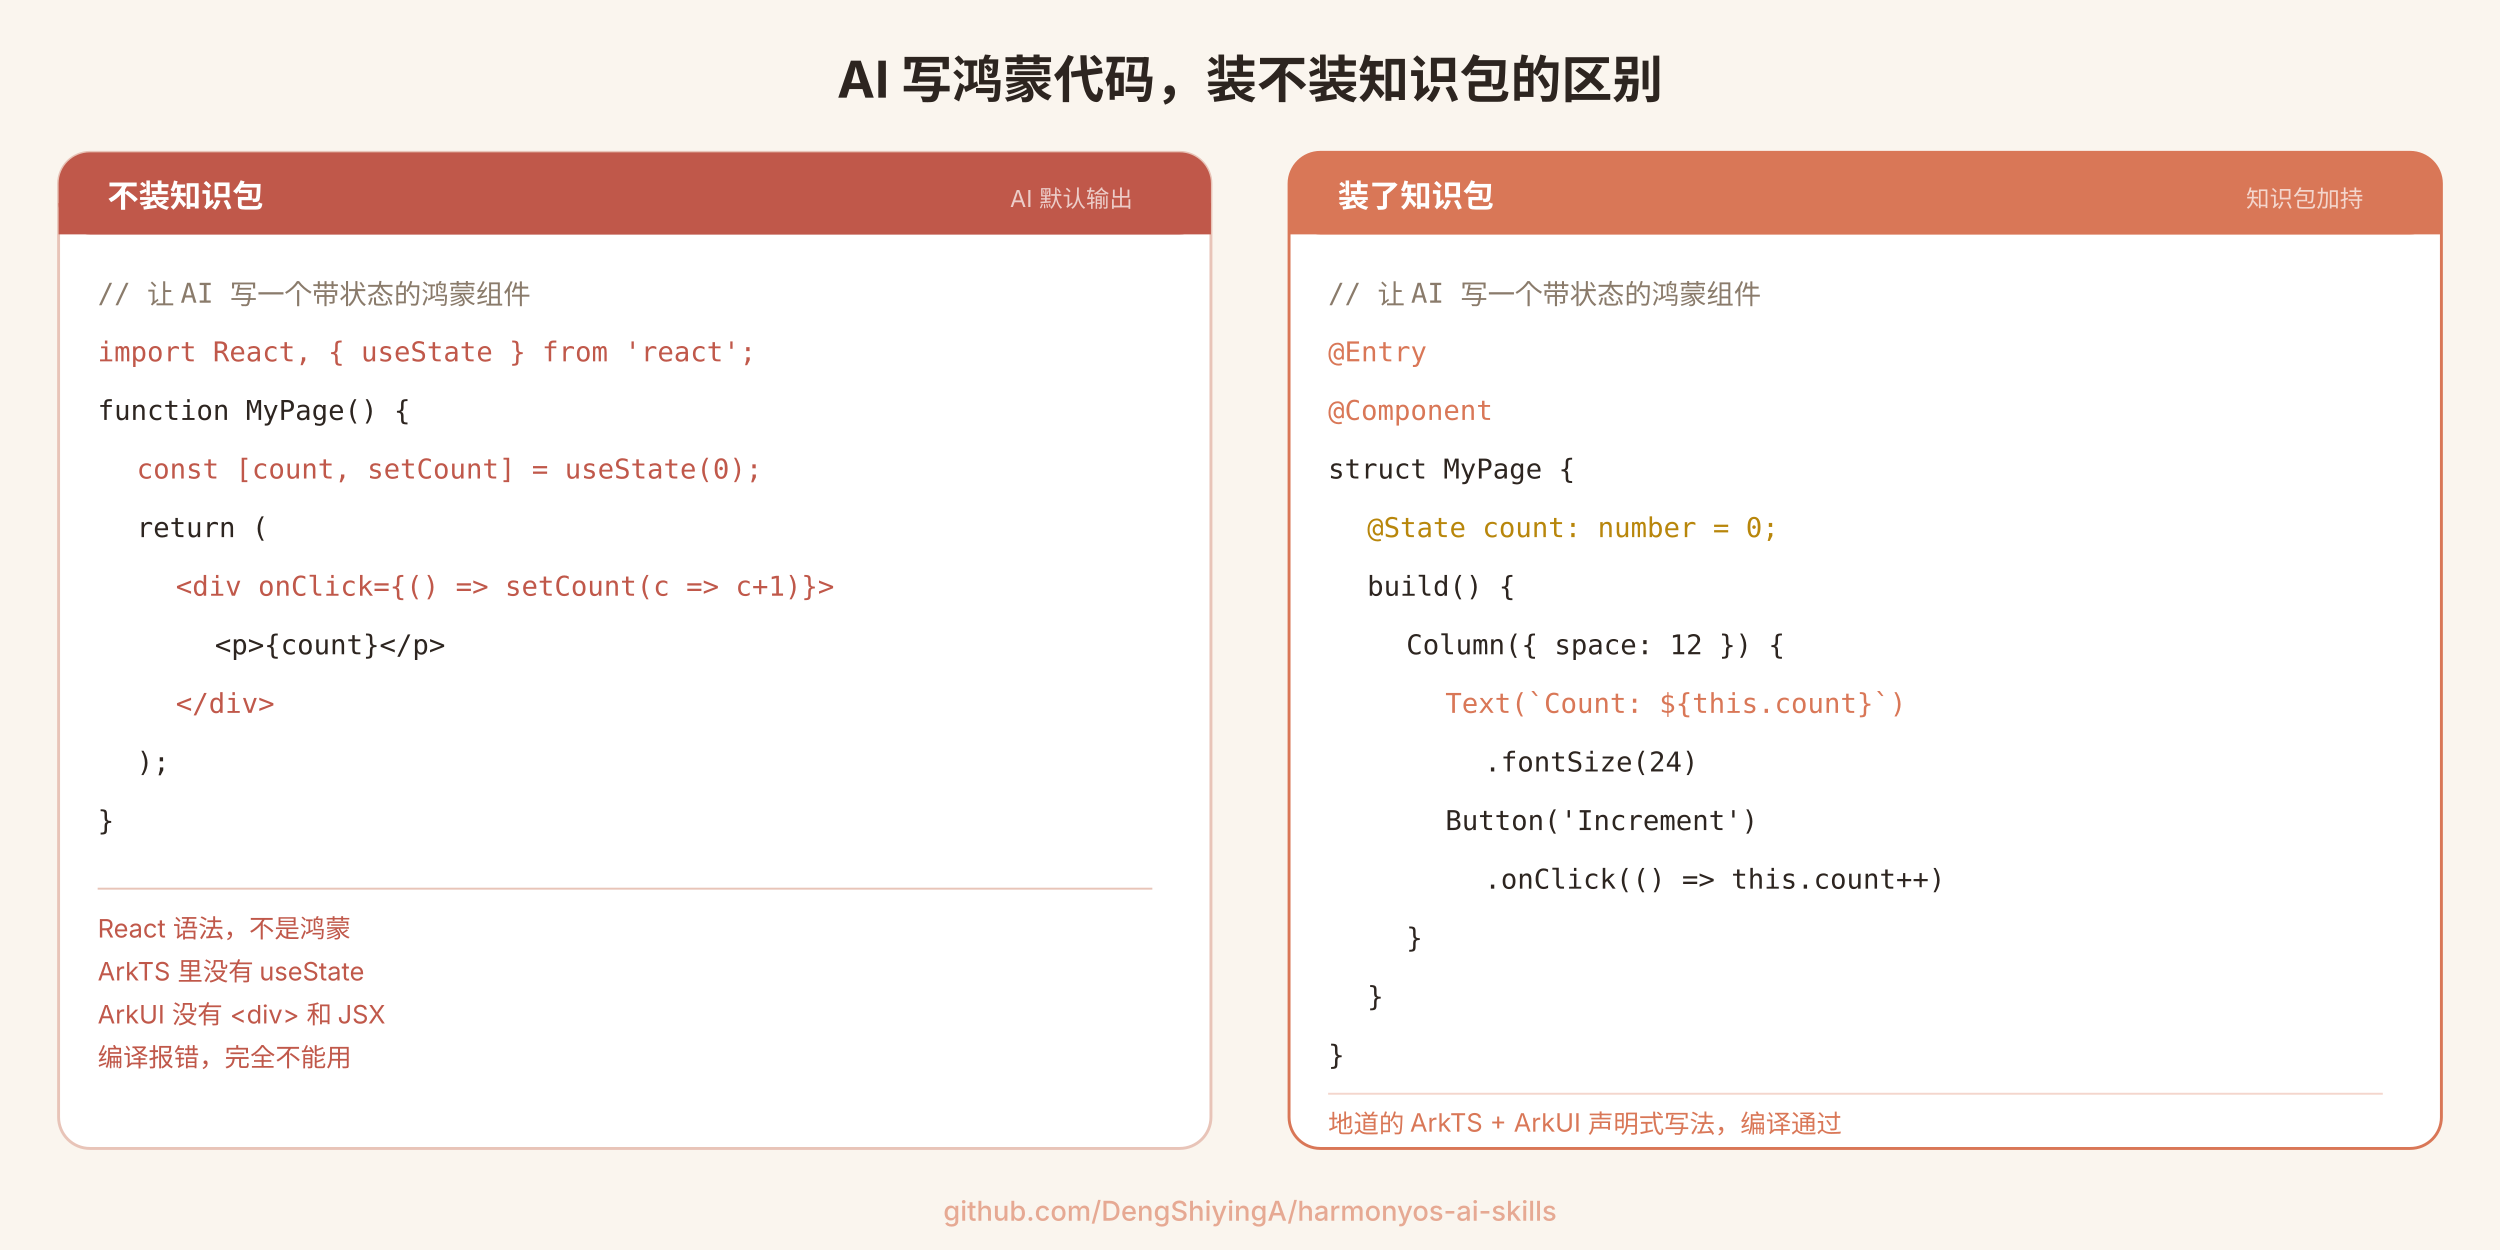
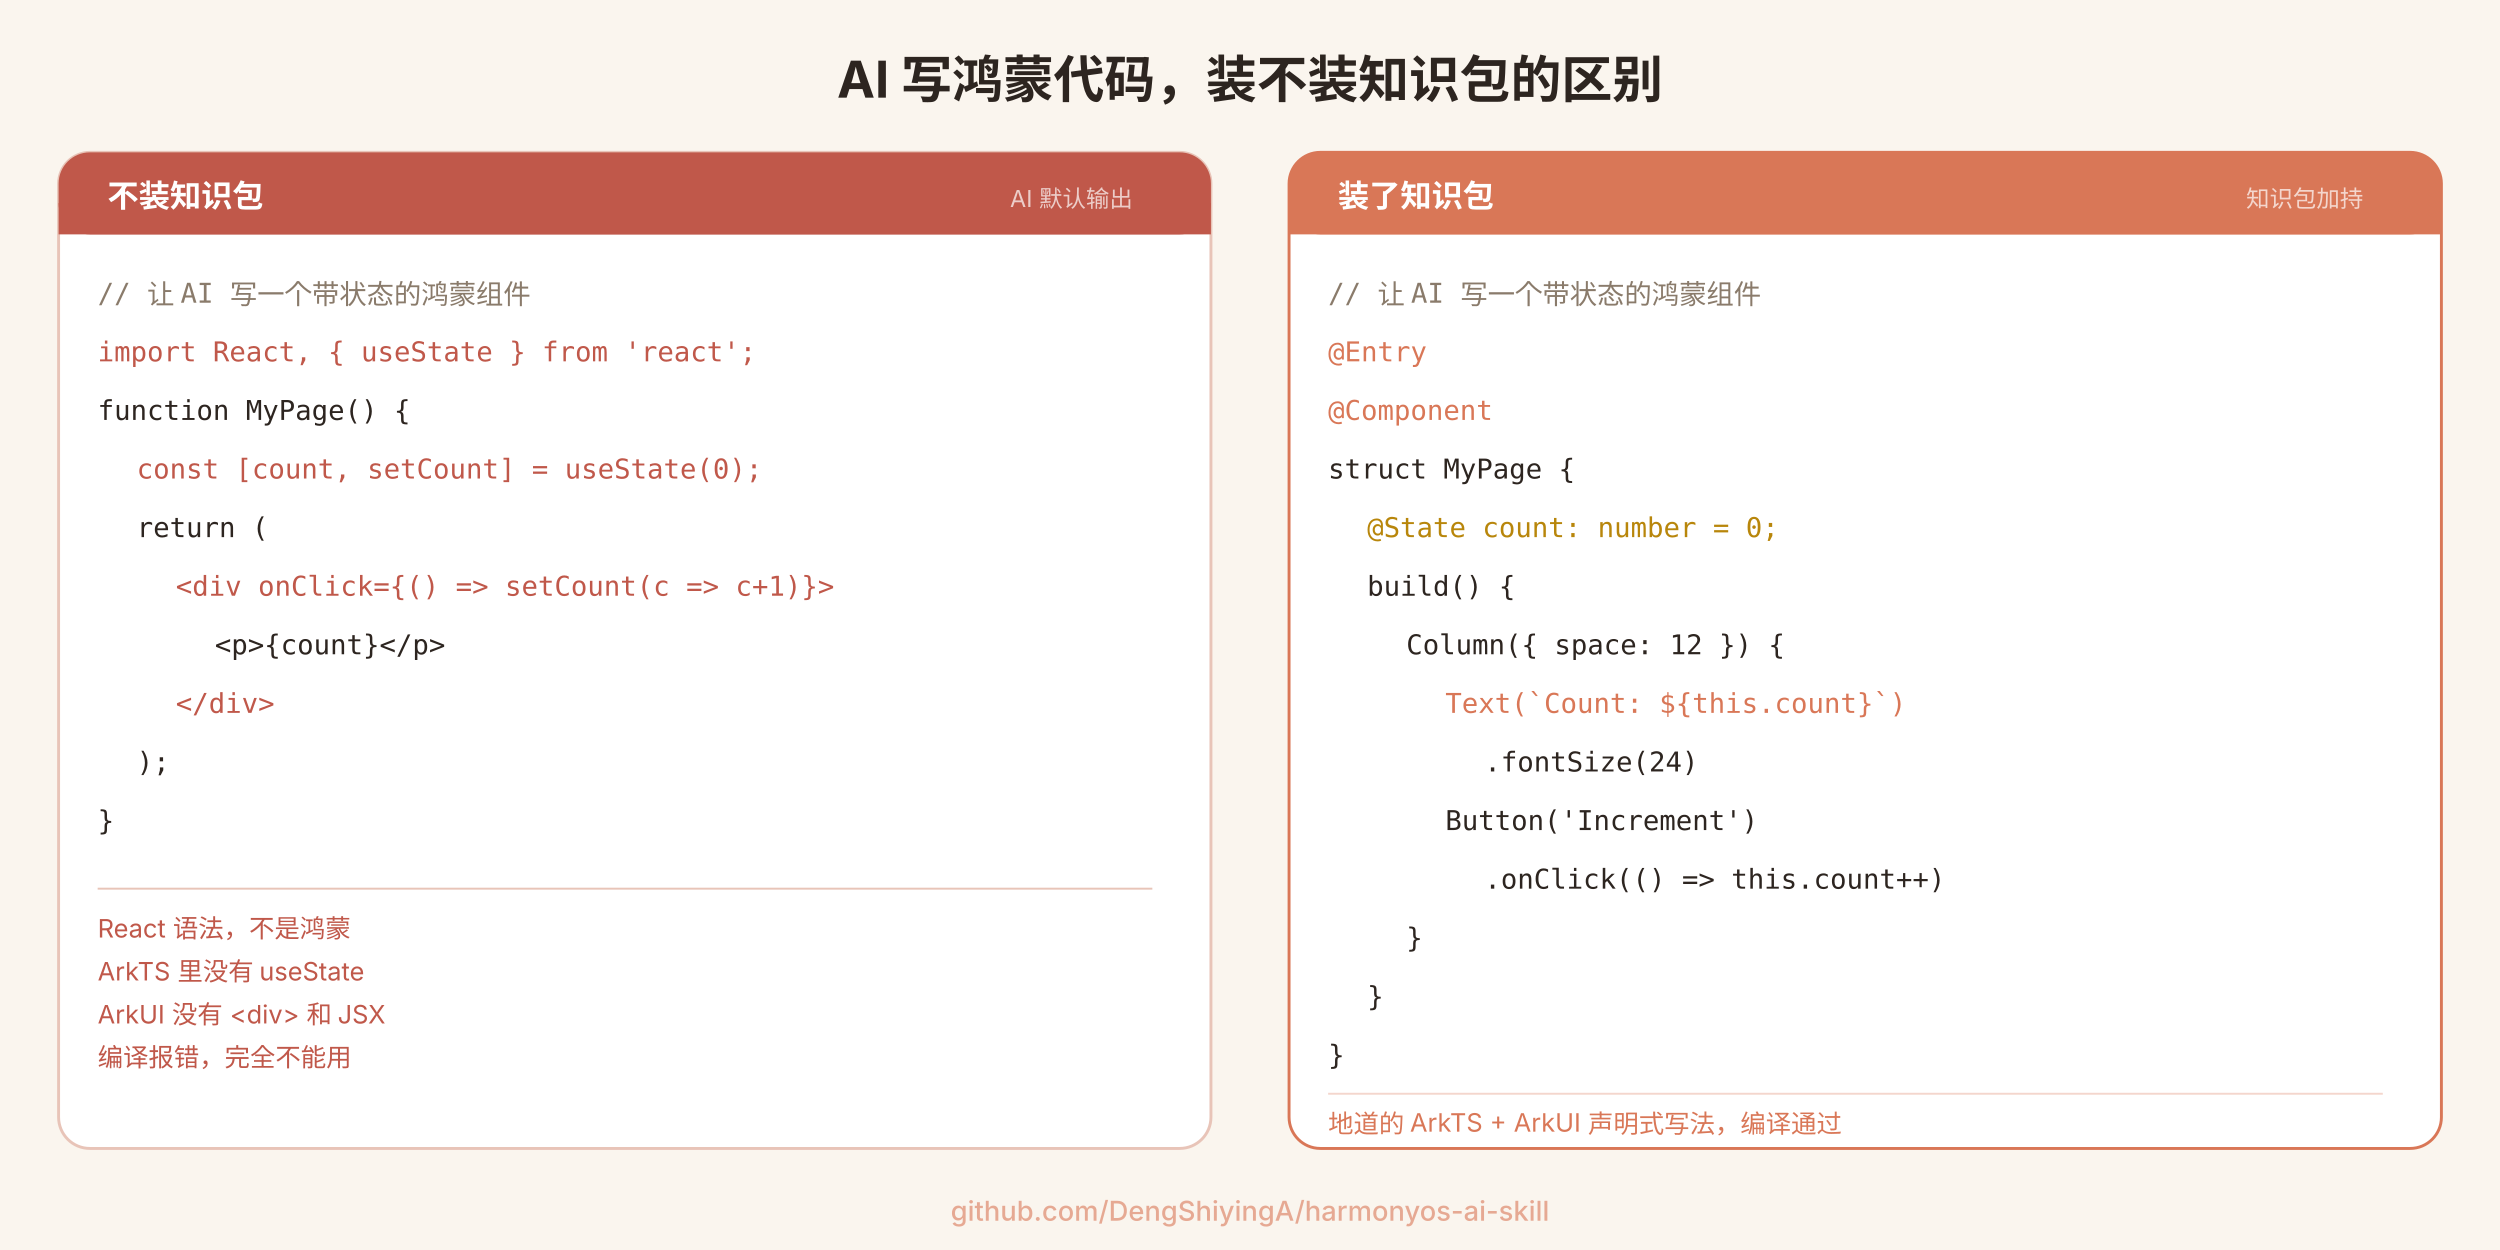
<svg xmlns="http://www.w3.org/2000/svg" viewBox="0 0 1280 640" font-family="-apple-system, 'PingFang SC', 'Söhne', 'Microsoft YaHei', sans-serif">
  <rect width="1280" height="640" fill="#FAF5EE" />
  <text x="640" y="50" font-size="26" font-weight="700" fill="#2d2520" text-anchor="middle">AI 写鸿蒙代码，装不装知识包的区别</text>
  <rect x="30" y="78" width="590" height="510" rx="16" fill="#fff" stroke="#e8c4b8" stroke-width="1.5" />
  <rect x="30" y="78" width="590" height="42" rx="16" fill="#c0584a" />
  <rect x="30" y="104" width="590" height="16" fill="#c0584a" />
  <text x="55" y="106" font-size="16" font-weight="700" fill="#fff">  不装知识包</text>
  <text x="580" y="106" font-size="12" fill="rgba(255,255,255,0.7)" text-anchor="end">AI 默认输出</text>
  <text x="50" y="155" font-size="14" font-family="Menlo, 'SF Mono', monospace" fill="#8a7b6b">// 让 AI 写一个带状态的鸿蒙组件</text>
  <text x="50" y="185" font-size="14" font-family="Menlo, 'SF Mono', monospace" fill="#c0584a">import React, { useState } from 'react';</text>
  <text x="50" y="215" font-size="14" font-family="Menlo, 'SF Mono', monospace" fill="#2d2520">function MyPage() {</text>
  <text x="70" y="245" font-size="14" font-family="Menlo, 'SF Mono', monospace" fill="#c0584a">const [count, setCount] = useState(0);</text>
  <text x="70" y="275" font-size="14" font-family="Menlo, 'SF Mono', monospace" fill="#2d2520">return (</text>
  <text x="90" y="305" font-size="14" font-family="Menlo, 'SF Mono', monospace" fill="#c0584a">&lt;div onClick={() =&gt; setCount(c =&gt; c+1)}&gt;</text>
  <text x="110" y="335" font-size="14" font-family="Menlo, 'SF Mono', monospace" fill="#2d2520">&lt;p&gt;{count}&lt;/p&gt;</text>
  <text x="90" y="365" font-size="14" font-family="Menlo, 'SF Mono', monospace" fill="#c0584a">&lt;/div&gt;</text>
  <text x="70" y="395" font-size="14" font-family="Menlo, 'SF Mono', monospace" fill="#2d2520">);</text>
  <text x="50" y="425" font-size="14" font-family="Menlo, 'SF Mono', monospace" fill="#2d2520">}</text>
  <line x1="50" y1="455" x2="590" y2="455" stroke="#e8c4b8" stroke-width="1" />
  <text x="50" y="480" font-size="13" fill="#c0584a">  React 语法，不是鸿蒙</text>
  <text x="50" y="502" font-size="13" fill="#c0584a">  ArkTS 里没有 useState</text>
  <text x="50" y="524" font-size="13" fill="#c0584a">  ArkUI 没有 &lt;div&gt; 和 JSX</text>
  <text x="50" y="546" font-size="13" fill="#c0584a">  编译报错，完全不能用</text>
  <rect x="660" y="78" width="590" height="510" rx="16" fill="#fff" stroke="#D97757" stroke-width="1.5" />
  <rect x="660" y="78" width="590" height="42" rx="16" fill="#D97757" />
  <rect x="660" y="104" width="590" height="16" fill="#D97757" />
  <text x="685" y="106" font-size="16" font-weight="700" fill="#fff">  装了知识包</text>
  <text x="1210" y="106" font-size="12" fill="rgba(255,255,255,0.7)" text-anchor="end">知识包加持</text>
  <text x="680" y="155" font-size="14" font-family="Menlo, 'SF Mono', monospace" fill="#8a7b6b">// 让 AI 写一个带状态的鸿蒙组件</text>
  <text x="680" y="185" font-size="14" font-family="Menlo, 'SF Mono', monospace" fill="#D97757">@Entry</text>
  <text x="680" y="215" font-size="14" font-family="Menlo, 'SF Mono', monospace" fill="#D97757">@Component</text>
  <text x="680" y="245" font-size="14" font-family="Menlo, 'SF Mono', monospace" fill="#2d2520">struct MyPage {</text>
  <text x="700" y="275" font-size="14" font-family="Menlo, 'SF Mono', monospace" fill="#b8860b">@State count: number = 0;</text>
  <text x="700" y="305" font-size="14" font-family="Menlo, 'SF Mono', monospace" fill="#2d2520">build() {</text>
  <text x="720" y="335" font-size="14" font-family="Menlo, 'SF Mono', monospace" fill="#2d2520">Column({ space: 12 }) {</text>
  <text x="740" y="365" font-size="14" font-family="Menlo, 'SF Mono', monospace" fill="#D97757">Text(`Count: ${this.count}`)</text>
  <text x="760" y="395" font-size="14" font-family="Menlo, 'SF Mono', monospace" fill="#2d2520">.fontSize(24)</text>
  <text x="740" y="425" font-size="14" font-family="Menlo, 'SF Mono', monospace" fill="#2d2520">Button('Increment')</text>
  <text x="760" y="455" font-size="14" font-family="Menlo, 'SF Mono', monospace" fill="#2d2520">.onClick(() =&gt; this.count++)</text>
  <text x="720" y="485" font-size="14" font-family="Menlo, 'SF Mono', monospace" fill="#2d2520">}</text>
  <text x="700" y="515" font-size="14" font-family="Menlo, 'SF Mono', monospace" fill="#2d2520">}</text>
  <text x="680" y="545" font-size="14" font-family="Menlo, 'SF Mono', monospace" fill="#2d2520">}</text>
  <line x1="680" y1="560" x2="1220" y2="560" stroke="#D97757" stroke-width="1" opacity="0.3" />
  <text x="680" y="580" font-size="13" fill="#D97757">  地道的 ArkTS + ArkUI 声明式写法，编译通过</text>
-   <text x="640" y="625" font-size="14" font-weight="500" fill="#D97757" text-anchor="middle" opacity="0.6">github.com/DengShiyingA/harmonyos-ai-skills</text>
+   <text x="640" y="625" font-size="14" font-weight="500" fill="#D97757" text-anchor="middle" opacity="0.6">github.com/DengShiyingA/harmonyos-ai-skill</text>
</svg>
